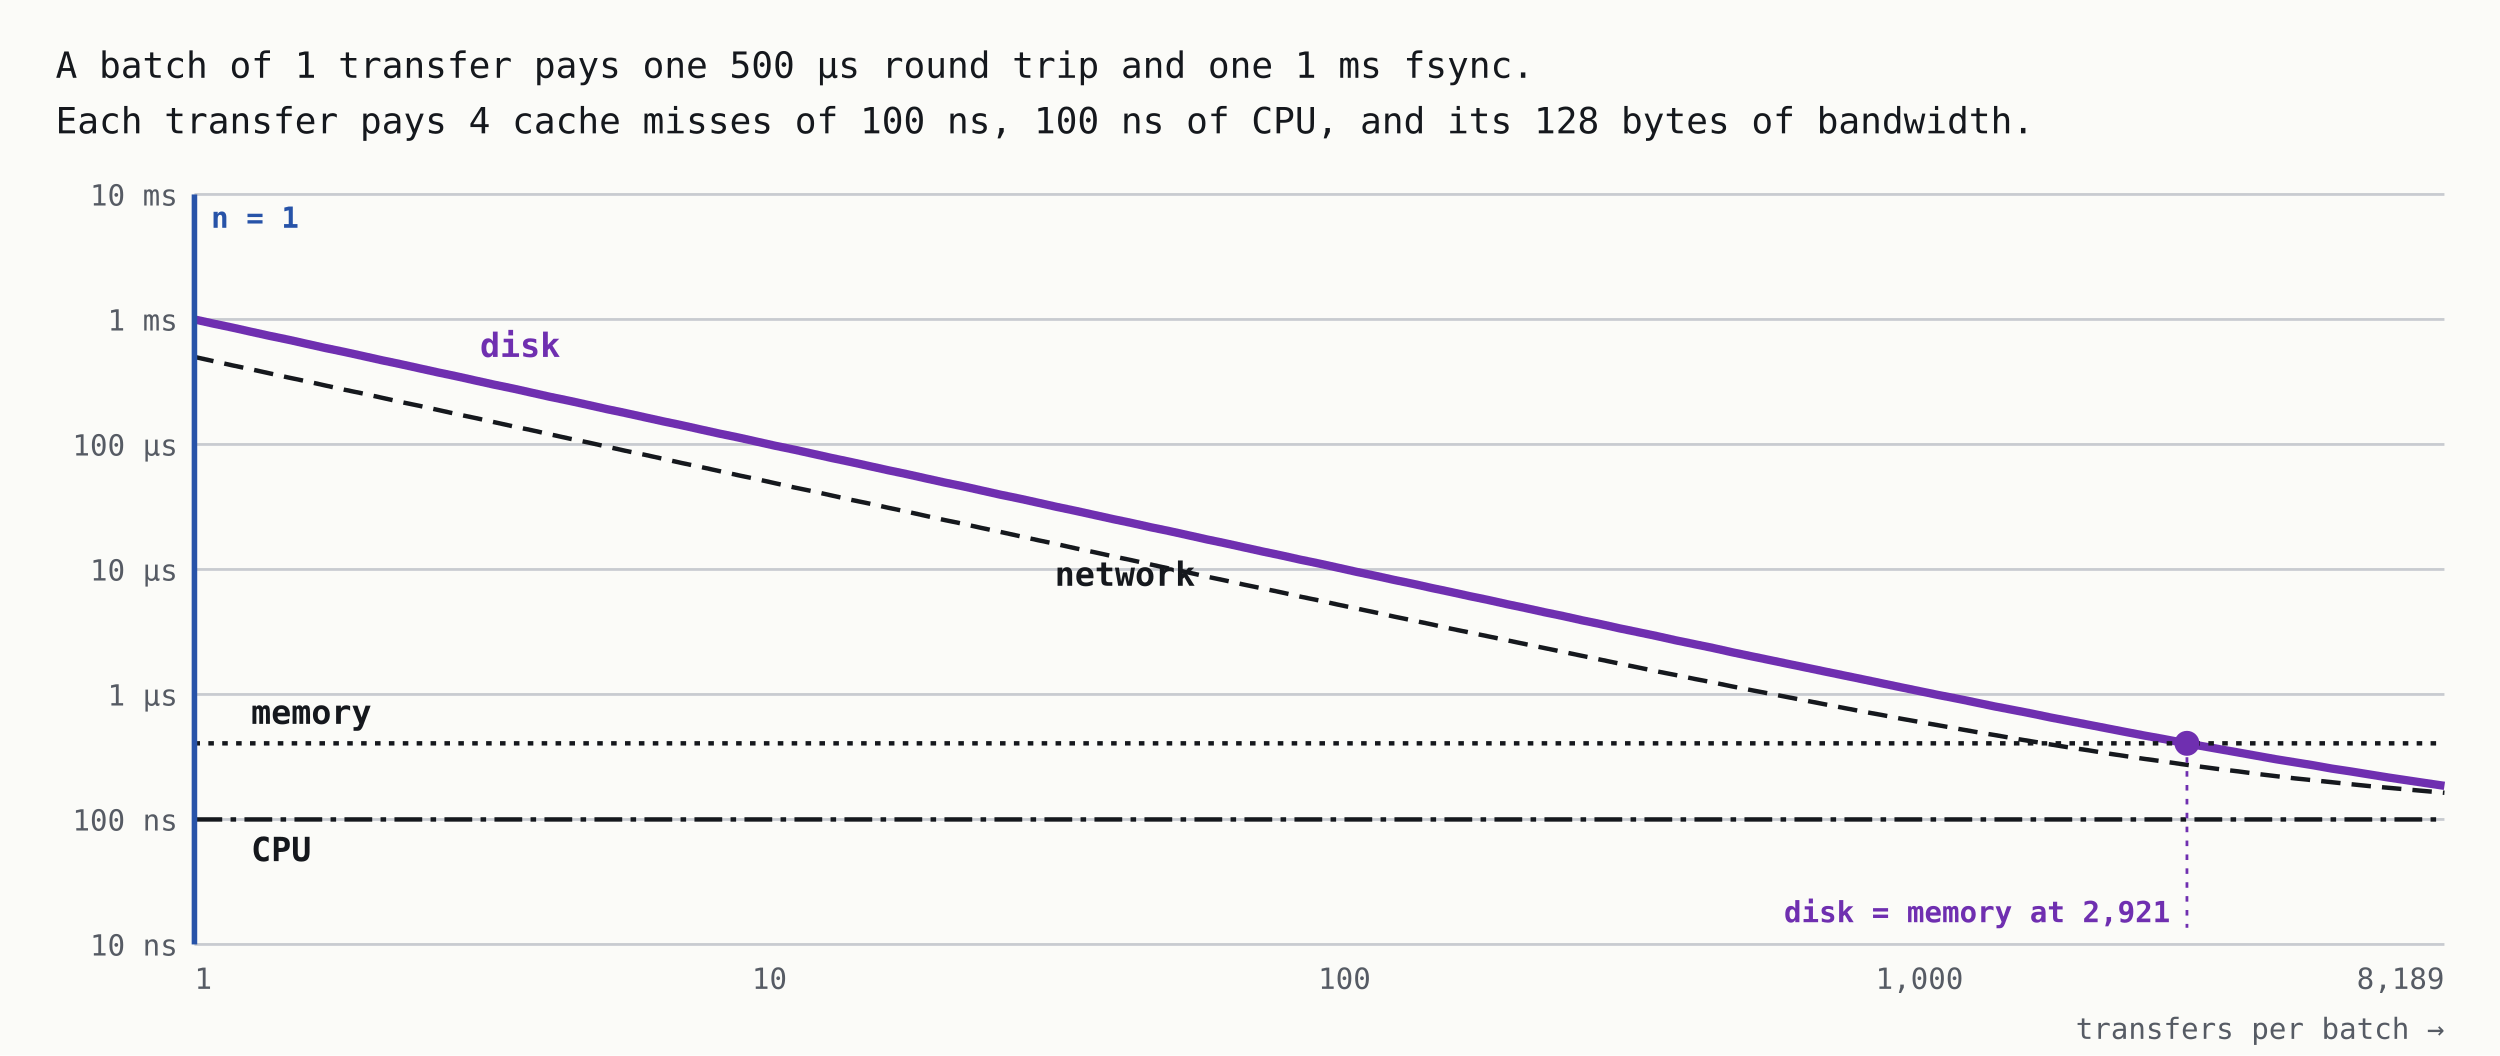
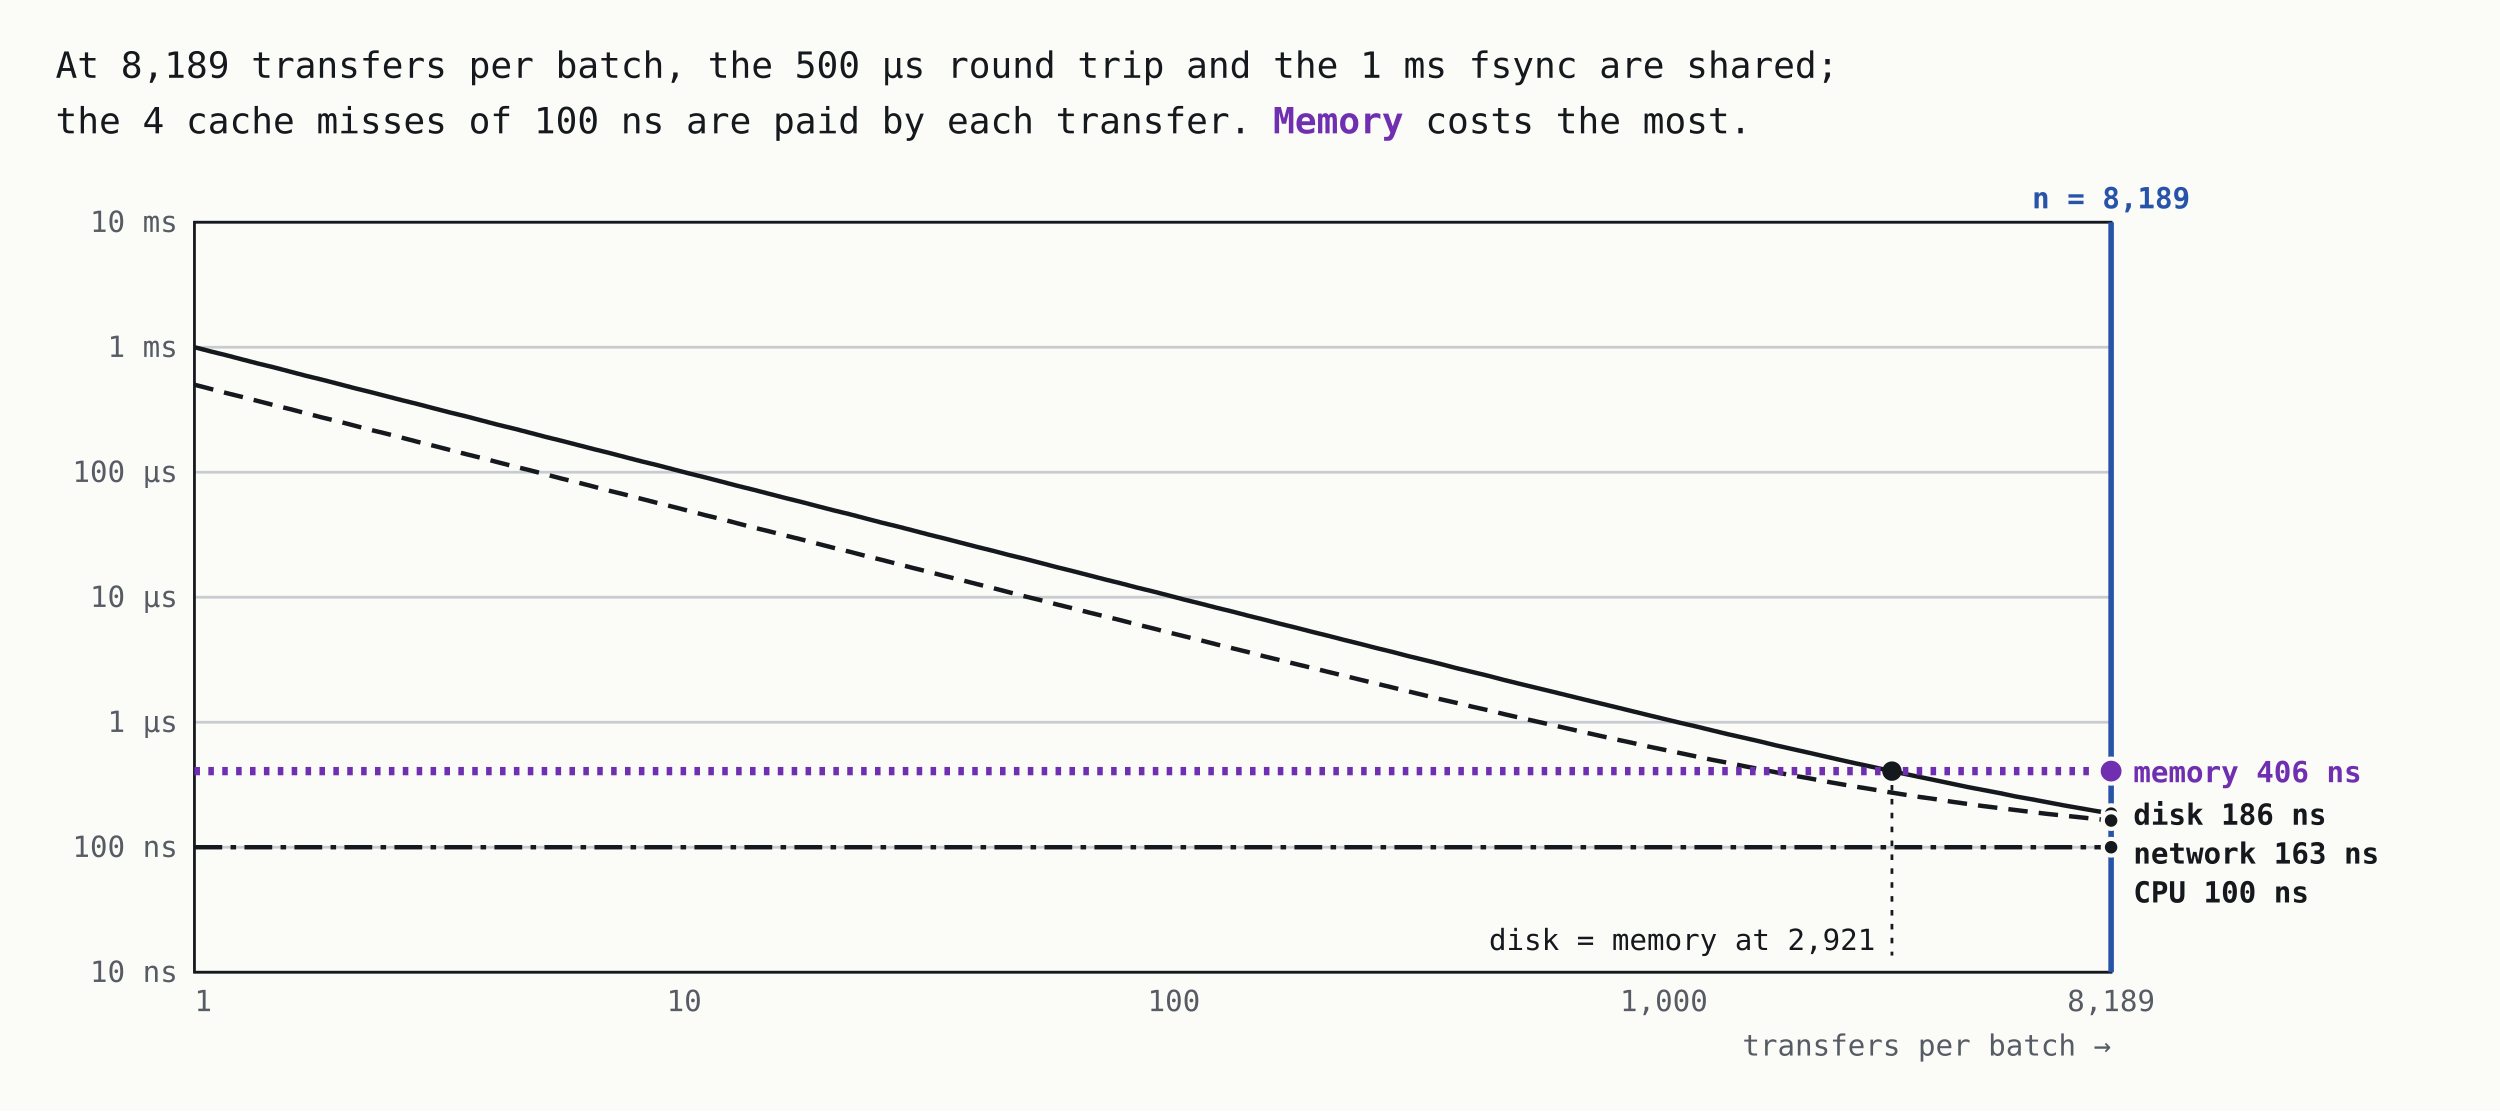
- <svg xmlns="http://www.w3.org/2000/svg" viewBox="0 0 900 380" width="900" height="380" role="img" aria-label="Per-transfer cost of network, disk, memory, and CPU as the batch grows from 1 to 8,189, with sample costs" font-family="ui-monospace, SFMono-Regular, Menlo, Consolas, monospace">
-   <rect width="900" height="380" fill="#fbfbf8" />
-   <text x="20.0" y="28.0" font-size="13" fill="#15181d" text-anchor="start" font-weight="400" xml:space="preserve">A batch of 1 transfer pays one 500 µs round trip and one 1 ms fsync.</text>
-   <text x="20.0" y="48.0" font-size="13" fill="#15181d" text-anchor="start" font-weight="400" xml:space="preserve">Each transfer pays 4 cache misses of 100 ns, 100 ns of CPU, and its 128 bytes of bandwidth.</text>
-   <line x1="70" x2="880" y1="340.0" y2="340.0" stroke="#c8cbd0" />
-   <text x="64.0" y="344.0" font-size="10.5" fill="#565b64" text-anchor="end" font-weight="400" xml:space="preserve">10 ns</text>
-   <line x1="70" x2="880" y1="295.0" y2="295.0" stroke="#c8cbd0" />
-   <text x="64.0" y="299.0" font-size="10.5" fill="#565b64" text-anchor="end" font-weight="400" xml:space="preserve">100 ns</text>
-   <line x1="70" x2="880" y1="250.0" y2="250.0" stroke="#c8cbd0" />
-   <text x="64.0" y="254.0" font-size="10.5" fill="#565b64" text-anchor="end" font-weight="400" xml:space="preserve">1 µs</text>
-   <line x1="70" x2="880" y1="205.0" y2="205.0" stroke="#c8cbd0" />
-   <text x="64.0" y="209.0" font-size="10.5" fill="#565b64" text-anchor="end" font-weight="400" xml:space="preserve">10 µs</text>
-   <line x1="70" x2="880" y1="160.0" y2="160.0" stroke="#c8cbd0" />
-   <text x="64.0" y="164.0" font-size="10.5" fill="#565b64" text-anchor="end" font-weight="400" xml:space="preserve">100 µs</text>
-   <line x1="70" x2="880" y1="115.0" y2="115.0" stroke="#c8cbd0" />
-   <text x="64.0" y="119.0" font-size="10.5" fill="#565b64" text-anchor="end" font-weight="400" xml:space="preserve">1 ms</text>
-   <line x1="70" x2="880" y1="70.0" y2="70.0" stroke="#c8cbd0" />
-   <text x="64.0" y="74.0" font-size="10.5" fill="#565b64" text-anchor="end" font-weight="400" xml:space="preserve">10 ms</text>
-   <text x="70.0" y="356.0" font-size="10.5" fill="#565b64" text-anchor="start" font-weight="400" xml:space="preserve">1</text>
-   <text x="277.0" y="356.0" font-size="10.5" fill="#565b64" text-anchor="middle" font-weight="400" xml:space="preserve">10</text>
-   <text x="484.0" y="356.0" font-size="10.5" fill="#565b64" text-anchor="middle" font-weight="400" xml:space="preserve">100</text>
-   <text x="691.0" y="356.0" font-size="10.5" fill="#565b64" text-anchor="middle" font-weight="400" xml:space="preserve">1,000</text>
-   <text x="880.0" y="356.0" font-size="10.5" fill="#565b64" text-anchor="end" font-weight="400" xml:space="preserve">8,189</text>
-   <text x="880.0" y="374.0" font-size="10.5" fill="#565b64" text-anchor="end" font-weight="400" xml:space="preserve">transfers per batch →</text>
-   <polyline points="70.0,128.5 76.8,130.0 83.5,131.5 90.2,132.9 97.0,134.4 103.8,135.9 110.5,137.3 117.2,138.8 124.0,140.3 130.8,141.7 137.5,143.2 144.2,144.7 151.0,146.1 157.8,147.6 164.5,149.1 171.2,150.5 178.0,152.0 184.8,153.5 191.5,154.9 198.2,156.4 205.0,157.9 211.8,159.3 218.5,160.8 225.2,162.3 232.0,163.7 238.8,165.2 245.5,166.7 252.2,168.1 259.0,169.6 265.8,171.1 272.5,172.5 279.2,174.0 286.0,175.5 292.8,176.9 299.5,178.4 306.2,179.9 313.0,181.3 319.8,182.8 326.5,184.2 333.2,185.7 340.0,187.2 346.8,188.6 353.5,190.1 360.2,191.5 367.0,193.0 373.8,194.5 380.5,195.9 387.2,197.4 394.0,198.8 400.8,200.3 407.5,201.7 414.2,203.2 421.0,204.7 427.8,206.1 434.5,207.6 441.2,209.0 448.0,210.5 454.8,211.9 461.5,213.3 468.2,214.8 475.0,216.2 481.8,217.7 488.5,219.1 495.2,220.5 502.0,222.0 508.8,223.4 515.5,224.8 522.2,226.3 529.0,227.7 535.8,229.1 542.5,230.5 549.2,231.9 556.0,233.3 562.8,234.7 569.5,236.1 576.3,237.5 583.0,238.9 589.8,240.3 596.5,241.7 603.2,243.0 610.0,244.4 616.8,245.7 623.5,247.1 630.2,248.4 637.0,249.7 643.7,251.0 650.5,252.3 657.2,253.6 664.0,254.9 670.8,256.2 677.5,257.4 684.2,258.7 691.0,259.9 697.8,261.1 704.5,262.3 711.3,263.5 718.0,264.6 724.8,265.8 731.5,266.9 738.2,268.0 745.0,269.1 751.8,270.1 758.5,271.2 765.2,272.2 772.0,273.2 778.7,274.1 785.5,275.1 792.2,276.0 799.0,276.9 805.8,277.7 812.5,278.6 819.2,279.4 826.0,280.2 832.8,280.9 839.5,281.6 846.2,282.3 853.0,283.0 859.8,283.6 866.5,284.2 873.2,284.8 880.0,285.4" fill="none" stroke="#15181d" stroke-width="1.6" stroke-dasharray="7 4" />
-   <polyline points="70.0,115.0 76.8,116.5 83.5,117.9 90.2,119.4 97.0,120.9 103.8,122.3 110.5,123.8 117.2,125.3 124.0,126.7 130.8,128.2 137.5,129.7 144.2,131.1 151.0,132.6 157.8,134.1 164.5,135.5 171.2,137.0 178.0,138.5 184.8,139.9 191.5,141.4 198.2,142.9 205.0,144.3 211.8,145.8 218.5,147.3 225.2,148.7 232.0,150.2 238.8,151.7 245.5,153.1 252.2,154.6 259.0,156.1 265.8,157.5 272.5,159.0 279.2,160.5 286.0,161.9 292.8,163.4 299.5,164.9 306.2,166.3 313.0,167.8 319.8,169.3 326.5,170.7 333.2,172.2 340.0,173.7 346.8,175.1 353.5,176.6 360.2,178.1 367.0,179.5 373.8,181.0 380.5,182.5 387.2,183.9 394.0,185.4 400.8,186.9 407.5,188.3 414.2,189.8 421.0,191.2 427.8,192.7 434.5,194.2 441.2,195.6 448.0,197.1 454.8,198.6 461.5,200.0 468.2,201.5 475.0,202.9 481.8,204.4 488.5,205.9 495.2,207.3 502.0,208.8 508.8,210.2 515.5,211.7 522.2,213.1 529.0,214.6 535.8,216.0 542.5,217.5 549.2,218.9 556.0,220.4 562.8,221.8 569.5,223.3 576.3,224.7 583.0,226.2 589.8,227.6 596.5,229.0 603.2,230.5 610.0,231.9 616.8,233.3 623.5,234.8 630.2,236.2 637.0,237.6 643.7,239.0 650.5,240.4 657.2,241.8 664.0,243.2 670.8,244.6 677.5,246.0 684.2,247.4 691.0,248.8 697.8,250.2 704.5,251.5 711.3,252.9 718.0,254.3 724.8,255.6 731.5,256.9 738.2,258.3 745.0,259.6 751.8,260.9 758.5,262.2 765.2,263.5 772.0,264.8 778.7,266.0 785.5,267.3 792.2,268.5 799.0,269.7 805.8,270.9 812.5,272.1 819.2,273.3 826.0,274.4 832.8,275.5 839.5,276.7 846.2,277.7 853.0,278.8 859.8,279.9 866.5,280.9 873.2,281.9 880.0,282.9" fill="none" stroke="#6f2fb0" stroke-width="3" />
-   <polyline points="70.0,267.6 76.8,267.6 83.5,267.6 90.2,267.6 97.0,267.6 103.8,267.6 110.5,267.6 117.2,267.6 124.0,267.6 130.8,267.6 137.5,267.6 144.2,267.6 151.0,267.6 157.8,267.6 164.5,267.6 171.2,267.6 178.0,267.6 184.8,267.6 191.5,267.6 198.2,267.6 205.0,267.6 211.8,267.6 218.5,267.6 225.2,267.6 232.0,267.6 238.8,267.6 245.5,267.6 252.2,267.6 259.0,267.6 265.8,267.6 272.5,267.6 279.2,267.6 286.0,267.6 292.8,267.6 299.5,267.6 306.2,267.6 313.0,267.6 319.8,267.6 326.5,267.6 333.2,267.6 340.0,267.6 346.8,267.6 353.5,267.6 360.2,267.6 367.0,267.6 373.8,267.6 380.5,267.6 387.2,267.6 394.0,267.6 400.8,267.6 407.5,267.6 414.2,267.6 421.0,267.6 427.8,267.6 434.5,267.6 441.2,267.6 448.0,267.6 454.8,267.6 461.5,267.6 468.2,267.6 475.0,267.6 481.8,267.6 488.5,267.6 495.2,267.6 502.0,267.6 508.8,267.6 515.5,267.6 522.2,267.6 529.0,267.6 535.8,267.6 542.5,267.6 549.2,267.6 556.0,267.6 562.8,267.6 569.5,267.6 576.3,267.6 583.0,267.6 589.8,267.6 596.5,267.6 603.2,267.6 610.0,267.6 616.8,267.6 623.5,267.6 630.2,267.6 637.0,267.6 643.7,267.6 650.5,267.6 657.2,267.6 664.0,267.6 670.8,267.6 677.5,267.6 684.2,267.6 691.0,267.6 697.8,267.6 704.5,267.6 711.3,267.6 718.0,267.6 724.8,267.6 731.5,267.6 738.2,267.6 745.0,267.6 751.8,267.6 758.5,267.6 765.2,267.6 772.0,267.6 778.7,267.6 785.5,267.6 792.2,267.6 799.0,267.6 805.8,267.6 812.5,267.6 819.2,267.6 826.0,267.6 832.8,267.6 839.5,267.6 846.2,267.6 853.0,267.6 859.8,267.6 866.5,267.6 873.2,267.6 880.0,267.6" fill="none" stroke="#15181d" stroke-width="1.6" stroke-dasharray="2 3" />
-   <polyline points="70.0,295.0 76.8,295.0 83.5,295.0 90.2,295.0 97.0,295.0 103.8,295.0 110.5,295.0 117.2,295.0 124.0,295.0 130.8,295.0 137.5,295.0 144.2,295.0 151.0,295.0 157.8,295.0 164.5,295.0 171.2,295.0 178.0,295.0 184.8,295.0 191.5,295.0 198.2,295.0 205.0,295.0 211.8,295.0 218.5,295.0 225.2,295.0 232.0,295.0 238.8,295.0 245.5,295.0 252.2,295.0 259.0,295.0 265.8,295.0 272.5,295.0 279.2,295.0 286.0,295.0 292.8,295.0 299.5,295.0 306.2,295.0 313.0,295.0 319.8,295.0 326.5,295.0 333.2,295.0 340.0,295.0 346.8,295.0 353.5,295.0 360.2,295.0 367.0,295.0 373.8,295.0 380.5,295.0 387.2,295.0 394.0,295.0 400.8,295.0 407.5,295.0 414.2,295.0 421.0,295.0 427.8,295.0 434.5,295.0 441.2,295.0 448.0,295.0 454.8,295.0 461.5,295.0 468.2,295.0 475.0,295.0 481.8,295.0 488.5,295.0 495.2,295.0 502.0,295.0 508.8,295.0 515.5,295.0 522.2,295.0 529.0,295.0 535.8,295.0 542.5,295.0 549.2,295.0 556.0,295.0 562.8,295.0 569.5,295.0 576.3,295.0 583.0,295.0 589.8,295.0 596.5,295.0 603.2,295.0 610.0,295.0 616.8,295.0 623.5,295.0 630.2,295.0 637.0,295.0 643.7,295.0 650.5,295.0 657.2,295.0 664.0,295.0 670.8,295.0 677.5,295.0 684.2,295.0 691.0,295.0 697.8,295.0 704.5,295.0 711.3,295.0 718.0,295.0 724.8,295.0 731.5,295.0 738.2,295.0 745.0,295.0 751.8,295.0 758.5,295.0 765.2,295.0 772.0,295.0 778.7,295.0 785.5,295.0 792.2,295.0 799.0,295.0 805.8,295.0 812.5,295.0 819.2,295.0 826.0,295.0 832.8,295.0 839.5,295.0 846.2,295.0 853.0,295.0 859.8,295.0 866.5,295.0 873.2,295.0 880.0,295.0" fill="none" stroke="#15181d" stroke-width="1.6" stroke-dasharray="10 3 2 3" />
-   <text x="379.7" y="210.9" font-size="12" fill="#15181d" text-anchor="start" font-weight="700" xml:space="preserve">network</text>
-   <text x="172.8" y="128.5" font-size="12" fill="#6f2fb0" text-anchor="start" font-weight="700" xml:space="preserve">disk</text>
-   <text x="90.4" y="260.6" font-size="12" fill="#15181d" text-anchor="start" font-weight="700" xml:space="preserve">memory</text>
-   <text x="90.4" y="310.0" font-size="12" fill="#15181d" text-anchor="start" font-weight="700" xml:space="preserve">CPU</text>
-   <line x1="787.3" x2="787.3" y1="267.6" y2="334" stroke="#6f2fb0" stroke-dasharray="2 3" />
-   <circle cx="787.3" cy="267.6" r="4.5" fill="#6f2fb0" />
-   <text x="781.3" y="332.0" font-size="10.5" fill="#6f2fb0" text-anchor="end" font-weight="700" xml:space="preserve">disk = memory at 2,921</text>
-   <line x1="70.0" x2="70.0" y1="70" y2="340" stroke="#2753a8" stroke-width="2" />
-   <text x="76.0" y="82.0" font-size="10.5" fill="#2753a8" text-anchor="start" font-weight="700" xml:space="preserve">n = 1</text>
+ <svg xmlns="http://www.w3.org/2000/svg" viewBox="0 0 900 400" width="900" height="400" role="img" aria-label="Per-transfer cost of network, disk, memory and CPU as the batch grows from 1 to 8,189. At 8,189 per batch memory costs the most, 406 ns of 856 ns; disk and memory cross at 2,921." font-family="ui-monospace, SFMono-Regular, Menlo, Consolas, monospace">
+   <rect width="900" height="400" fill="#fbfbf8" />
+   <text x="20.0" y="28.0" font-size="13" fill="#15181d" text-anchor="start" font-weight="400">At 8,189 transfers per batch, the 500 µs round trip and the 1 ms fsync are shared;</text>
+   <text x="20.0" y="48.0" font-size="13" fill="#15181d" text-anchor="start" font-weight="400">the 4 cache misses of 100 ns are paid by each transfer. <tspan fill="#6f2fb0" font-weight="700">Memory</tspan> costs the most.</text>
+   <line x1="70" x2="760" y1="350.0" y2="350.0" stroke="#c8cbd0" />
+   <text x="64.0" y="353.5" font-size="10.5" fill="#565b64" text-anchor="end" font-weight="400">10 ns</text>
+   <line x1="70" x2="760" y1="305.0" y2="305.0" stroke="#c8cbd0" />
+   <text x="64.0" y="308.5" font-size="10.5" fill="#565b64" text-anchor="end" font-weight="400">100 ns</text>
+   <line x1="70" x2="760" y1="260.0" y2="260.0" stroke="#c8cbd0" />
+   <text x="64.0" y="263.5" font-size="10.5" fill="#565b64" text-anchor="end" font-weight="400">1 µs</text>
+   <line x1="70" x2="760" y1="215.0" y2="215.0" stroke="#c8cbd0" />
+   <text x="64.0" y="218.5" font-size="10.5" fill="#565b64" text-anchor="end" font-weight="400">10 µs</text>
+   <line x1="70" x2="760" y1="170.0" y2="170.0" stroke="#c8cbd0" />
+   <text x="64.0" y="173.5" font-size="10.5" fill="#565b64" text-anchor="end" font-weight="400">100 µs</text>
+   <line x1="70" x2="760" y1="125.0" y2="125.0" stroke="#c8cbd0" />
+   <text x="64.0" y="128.5" font-size="10.5" fill="#565b64" text-anchor="end" font-weight="400">1 ms</text>
+   <line x1="70" x2="760" y1="80.0" y2="80.0" stroke="#c8cbd0" />
+   <text x="64.0" y="83.5" font-size="10.5" fill="#565b64" text-anchor="end" font-weight="400">10 ms</text>
+   <text x="70.0" y="364.0" font-size="10.5" fill="#565b64" text-anchor="start" font-weight="400">1</text>
+   <text x="246.3" y="364.0" font-size="10.5" fill="#565b64" text-anchor="middle" font-weight="400">10</text>
+   <text x="422.6" y="364.0" font-size="10.5" fill="#565b64" text-anchor="middle" font-weight="400">100</text>
+   <text x="599.0" y="364.0" font-size="10.5" fill="#565b64" text-anchor="middle" font-weight="400">1,000</text>
+   <text x="760.0" y="364.0" font-size="10.5" fill="#565b64" text-anchor="middle" font-weight="400">8,189</text>
+   <text x="760.0" y="380.0" font-size="10.5" fill="#565b64" text-anchor="end" font-weight="400">transfers per batch →</text>
+   <rect x="70" y="80" width="690" height="270" fill="none" stroke="#15181d" />
+   <polyline points="70.0,138.5 75.8,140.0 81.5,141.5 87.2,142.9 93.0,144.4 98.8,145.9 104.5,147.3 110.2,148.8 116.0,150.3 121.8,151.7 127.5,153.2 133.2,154.7 139.0,156.1 144.8,157.6 150.5,159.1 156.2,160.5 162.0,162.0 167.8,163.5 173.5,164.9 179.2,166.4 185.0,167.9 190.8,169.3 196.5,170.8 202.2,172.3 208.0,173.7 213.8,175.2 219.5,176.7 225.2,178.1 231.0,179.6 236.8,181.1 242.5,182.5 248.3,184.0 254.0,185.5 259.8,186.9 265.5,188.4 271.2,189.9 277.0,191.3 282.8,192.8 288.5,194.2 294.2,195.7 300.0,197.2 305.8,198.6 311.5,200.1 317.2,201.5 323.0,203.0 328.8,204.5 334.5,205.9 340.2,207.4 346.0,208.8 351.8,210.3 357.5,211.7 363.2,213.2 369.0,214.7 374.8,216.1 380.5,217.6 386.2,219.0 392.0,220.5 397.8,221.9 403.5,223.3 409.2,224.8 415.0,226.2 420.8,227.7 426.5,229.1 432.2,230.5 438.0,232.0 443.8,233.4 449.5,234.8 455.2,236.3 461.0,237.7 466.7,239.1 472.5,240.5 478.2,241.9 484.0,243.3 489.7,244.7 495.5,246.1 501.3,247.5 507.0,248.9 512.8,250.3 518.5,251.7 524.2,253.0 530.0,254.4 535.8,255.7 541.5,257.1 547.2,258.4 553.0,259.7 558.8,261.0 564.5,262.3 570.2,263.6 576.0,264.9 581.8,266.2 587.5,267.4 593.2,268.7 599.0,269.9 604.8,271.1 610.5,272.3 616.2,273.5 622.0,274.6 627.8,275.8 633.5,276.9 639.2,278.0 645.0,279.1 650.8,280.1 656.5,281.2 662.2,282.2 668.0,283.2 673.7,284.1 679.5,285.1 685.2,286.0 691.0,286.9 696.8,287.7 702.5,288.6 708.2,289.4 714.0,290.2 719.8,290.9 725.5,291.6 731.2,292.3 737.0,293.0 742.8,293.6 748.5,294.2 754.2,294.8 760.0,295.4" fill="none" stroke="#15181d" stroke-width="1.6" stroke-dasharray="7 4" />
+   <polyline points="70.0,125.0 75.8,126.5 81.5,127.9 87.2,129.4 93.0,130.9 98.8,132.3 104.5,133.8 110.2,135.3 116.0,136.7 121.8,138.2 127.5,139.7 133.2,141.1 139.0,142.6 144.8,144.1 150.5,145.5 156.2,147.0 162.0,148.5 167.8,149.9 173.5,151.4 179.2,152.9 185.0,154.3 190.8,155.8 196.5,157.3 202.2,158.7 208.0,160.2 213.8,161.7 219.5,163.1 225.2,164.6 231.0,166.1 236.8,167.5 242.5,169.0 248.3,170.5 254.0,171.9 259.8,173.4 265.5,174.9 271.2,176.3 277.0,177.8 282.8,179.3 288.5,180.7 294.2,182.2 300.0,183.7 305.8,185.1 311.5,186.6 317.2,188.1 323.0,189.5 328.8,191.0 334.5,192.5 340.2,193.9 346.0,195.4 351.8,196.9 357.5,198.3 363.2,199.8 369.0,201.2 374.8,202.7 380.5,204.2 386.2,205.6 392.0,207.1 397.8,208.6 403.5,210.0 409.2,211.5 415.0,212.9 420.8,214.4 426.5,215.9 432.2,217.3 438.0,218.8 443.8,220.2 449.5,221.7 455.2,223.1 461.0,224.6 466.7,226.0 472.5,227.5 478.2,228.9 484.0,230.4 489.7,231.8 495.5,233.3 501.3,234.7 507.0,236.2 512.8,237.6 518.5,239.0 524.2,240.5 530.0,241.9 535.8,243.3 541.5,244.8 547.2,246.2 553.0,247.6 558.8,249.0 564.5,250.4 570.2,251.8 576.0,253.2 581.8,254.6 587.5,256.0 593.2,257.4 599.0,258.8 604.8,260.2 610.5,261.5 616.2,262.9 622.0,264.3 627.8,265.6 633.5,266.9 639.2,268.3 645.0,269.6 650.8,270.9 656.5,272.2 662.2,273.5 668.0,274.8 673.7,276.0 679.5,277.3 685.2,278.5 691.0,279.7 696.8,280.9 702.5,282.1 708.2,283.3 714.0,284.4 719.8,285.5 725.5,286.7 731.2,287.7 737.0,288.8 742.8,289.9 748.5,290.9 754.2,291.9 760.0,292.9" fill="none" stroke="#15181d" stroke-width="1.6" />
+   <polyline points="70.0,277.6 75.8,277.6 81.5,277.6 87.2,277.6 93.0,277.6 98.8,277.6 104.5,277.6 110.2,277.6 116.0,277.6 121.8,277.6 127.5,277.6 133.2,277.6 139.0,277.6 144.8,277.6 150.5,277.6 156.2,277.6 162.0,277.6 167.8,277.6 173.5,277.6 179.2,277.6 185.0,277.6 190.8,277.6 196.5,277.6 202.2,277.6 208.0,277.6 213.8,277.6 219.5,277.6 225.2,277.6 231.0,277.6 236.8,277.6 242.5,277.6 248.3,277.6 254.0,277.6 259.8,277.6 265.5,277.6 271.2,277.6 277.0,277.6 282.8,277.6 288.5,277.6 294.2,277.6 300.0,277.6 305.8,277.6 311.5,277.6 317.2,277.6 323.0,277.6 328.8,277.6 334.5,277.6 340.2,277.6 346.0,277.6 351.8,277.6 357.5,277.6 363.2,277.6 369.0,277.6 374.8,277.6 380.5,277.6 386.2,277.6 392.0,277.6 397.8,277.6 403.5,277.6 409.2,277.6 415.0,277.6 420.8,277.6 426.5,277.6 432.2,277.6 438.0,277.6 443.8,277.6 449.5,277.6 455.2,277.6 461.0,277.6 466.7,277.6 472.5,277.6 478.2,277.6 484.0,277.6 489.7,277.6 495.5,277.6 501.3,277.6 507.0,277.6 512.8,277.6 518.5,277.6 524.2,277.6 530.0,277.6 535.8,277.6 541.5,277.6 547.2,277.6 553.0,277.6 558.8,277.6 564.5,277.6 570.2,277.6 576.0,277.6 581.8,277.6 587.5,277.6 593.2,277.6 599.0,277.6 604.8,277.6 610.5,277.6 616.2,277.6 622.0,277.6 627.8,277.6 633.5,277.6 639.2,277.6 645.0,277.6 650.8,277.6 656.5,277.6 662.2,277.6 668.0,277.6 673.7,277.6 679.5,277.6 685.2,277.6 691.0,277.6 696.8,277.6 702.5,277.6 708.2,277.6 714.0,277.6 719.8,277.6 725.5,277.6 731.2,277.6 737.0,277.6 742.8,277.6 748.5,277.6 754.2,277.6 760.0,277.6" fill="none" stroke="#6f2fb0" stroke-width="3" stroke-dasharray="2 3" />
+   <polyline points="70.0,305.0 75.8,305.0 81.5,305.0 87.2,305.0 93.0,305.0 98.8,305.0 104.5,305.0 110.2,305.0 116.0,305.0 121.8,305.0 127.5,305.0 133.2,305.0 139.0,305.0 144.8,305.0 150.5,305.0 156.2,305.0 162.0,305.0 167.8,305.0 173.5,305.0 179.2,305.0 185.0,305.0 190.8,305.0 196.5,305.0 202.2,305.0 208.0,305.0 213.8,305.0 219.5,305.0 225.2,305.0 231.0,305.0 236.8,305.0 242.5,305.0 248.3,305.0 254.0,305.0 259.8,305.0 265.5,305.0 271.2,305.0 277.0,305.0 282.8,305.0 288.5,305.0 294.2,305.0 300.0,305.0 305.8,305.0 311.5,305.0 317.2,305.0 323.0,305.0 328.8,305.0 334.5,305.0 340.2,305.0 346.0,305.0 351.8,305.0 357.5,305.0 363.2,305.0 369.0,305.0 374.8,305.0 380.5,305.0 386.2,305.0 392.0,305.0 397.8,305.0 403.5,305.0 409.2,305.0 415.0,305.0 420.8,305.0 426.5,305.0 432.2,305.0 438.0,305.0 443.8,305.0 449.5,305.0 455.2,305.0 461.0,305.0 466.7,305.0 472.5,305.0 478.2,305.0 484.0,305.0 489.7,305.0 495.5,305.0 501.3,305.0 507.0,305.0 512.8,305.0 518.5,305.0 524.2,305.0 530.0,305.0 535.8,305.0 541.5,305.0 547.2,305.0 553.0,305.0 558.8,305.0 564.5,305.0 570.2,305.0 576.0,305.0 581.8,305.0 587.5,305.0 593.2,305.0 599.0,305.0 604.8,305.0 610.5,305.0 616.2,305.0 622.0,305.0 627.8,305.0 633.5,305.0 639.2,305.0 645.0,305.0 650.8,305.0 656.5,305.0 662.2,305.0 668.0,305.0 673.7,305.0 679.5,305.0 685.2,305.0 691.0,305.0 696.8,305.0 702.5,305.0 708.2,305.0 714.0,305.0 719.8,305.0 725.5,305.0 731.2,305.0 737.0,305.0 742.8,305.0 748.5,305.0 754.2,305.0 760.0,305.0" fill="none" stroke="#15181d" stroke-width="1.6" stroke-dasharray="10 3 2 3" />
+   <line x1="681.1" x2="681.1" y1="277.6" y2="344" stroke="#15181d" stroke-dasharray="2 3" />
+   <circle cx="681.1" cy="277.6" r="3.5" fill="#15181d" />
+   <text x="675.1" y="342.0" font-size="10.5" fill="#15181d" text-anchor="end" font-weight="400">disk = memory at 2,921</text>
+   <line x1="760.0" x2="760.0" y1="80" y2="350" stroke="#2753a8" stroke-width="2" />
+   <text x="760.0" y="75.0" font-size="10.5" fill="#2753a8" text-anchor="middle" font-weight="700">n = 8,189</text>
+   <circle cx="760.0" cy="277.6" r="4.5" fill="#6f2fb0" stroke="#fbfbf8" stroke-width="1.5" />
+   <text x="768.0" y="281.6" font-size="10.5" fill="#6f2fb0" text-anchor="start" font-weight="700">memory 406 ns</text>
+   <circle cx="760.0" cy="292.9" r="3" fill="#15181d" stroke="#fbfbf8" stroke-width="1.5" />
+   <text x="768.0" y="296.9" font-size="10.5" fill="#15181d" text-anchor="start" font-weight="700">disk 186 ns</text>
+   <circle cx="760.0" cy="295.4" r="3" fill="#15181d" stroke="#fbfbf8" stroke-width="1.5" />
+   <text x="768.0" y="310.9" font-size="10.5" fill="#15181d" text-anchor="start" font-weight="700">network 163 ns</text>
+   <circle cx="760.0" cy="305.0" r="3" fill="#15181d" stroke="#fbfbf8" stroke-width="1.5" />
+   <text x="768.0" y="324.9" font-size="10.5" fill="#15181d" text-anchor="start" font-weight="700">CPU 100 ns</text>
</svg>
